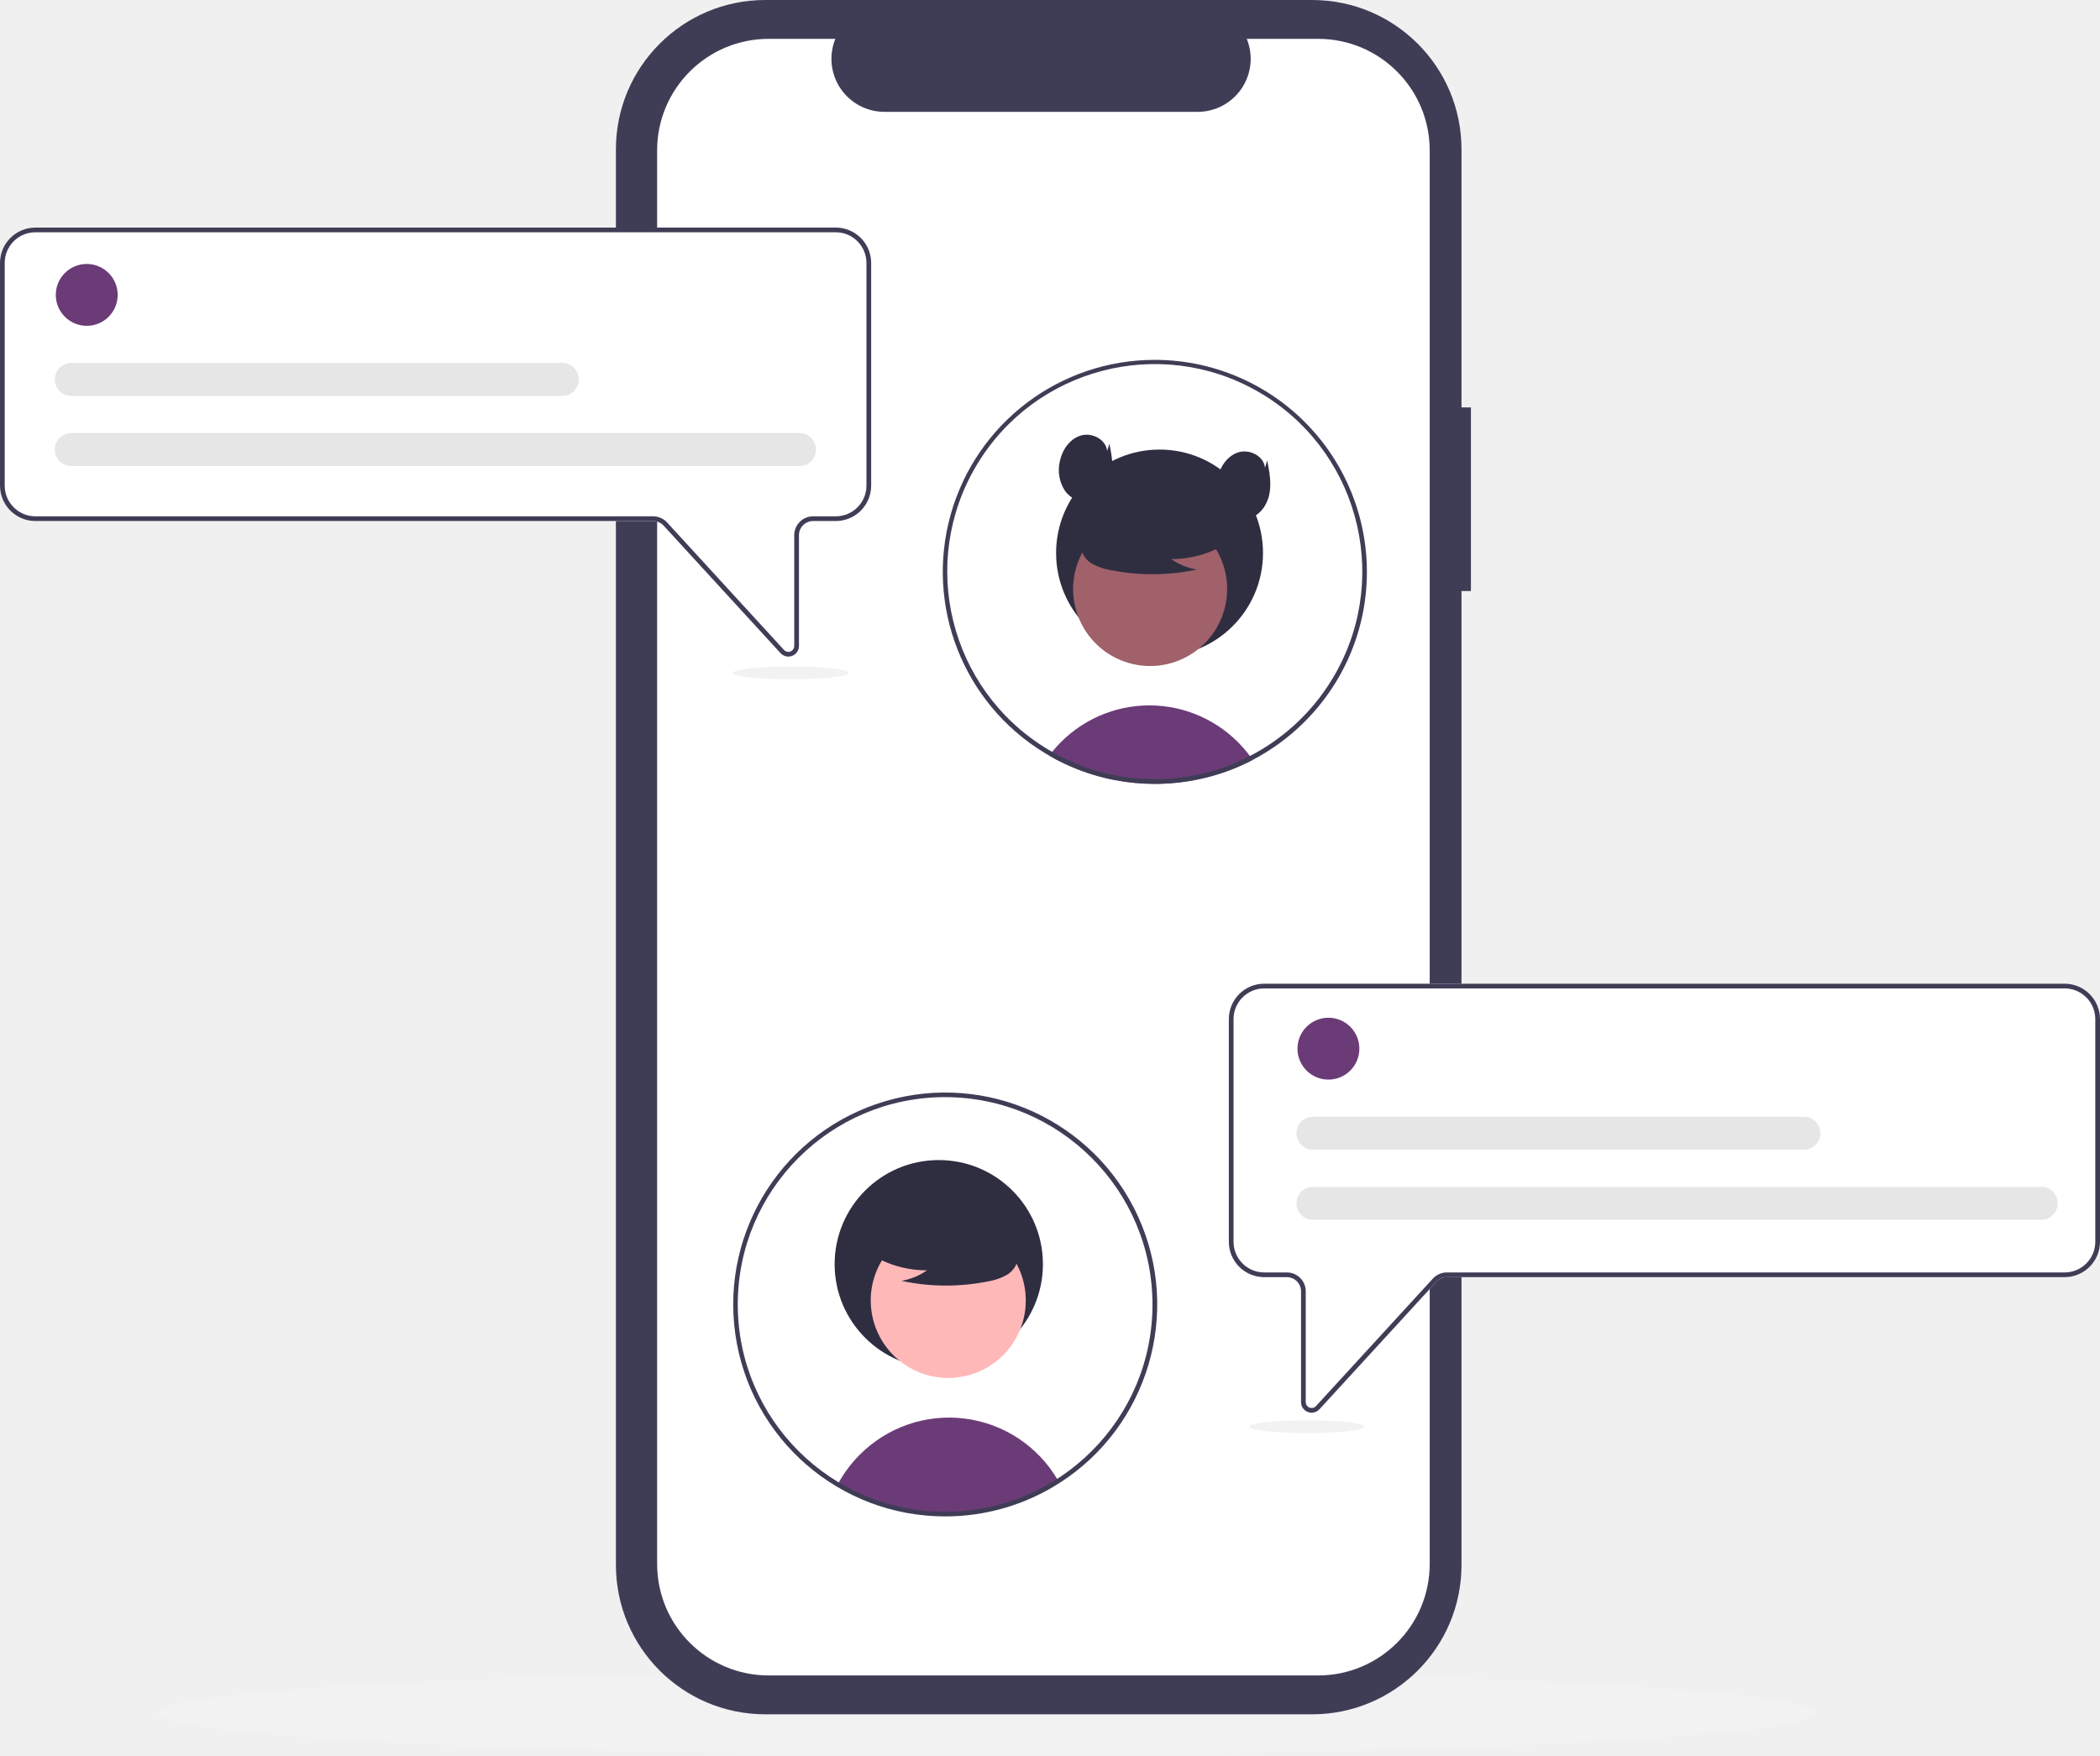
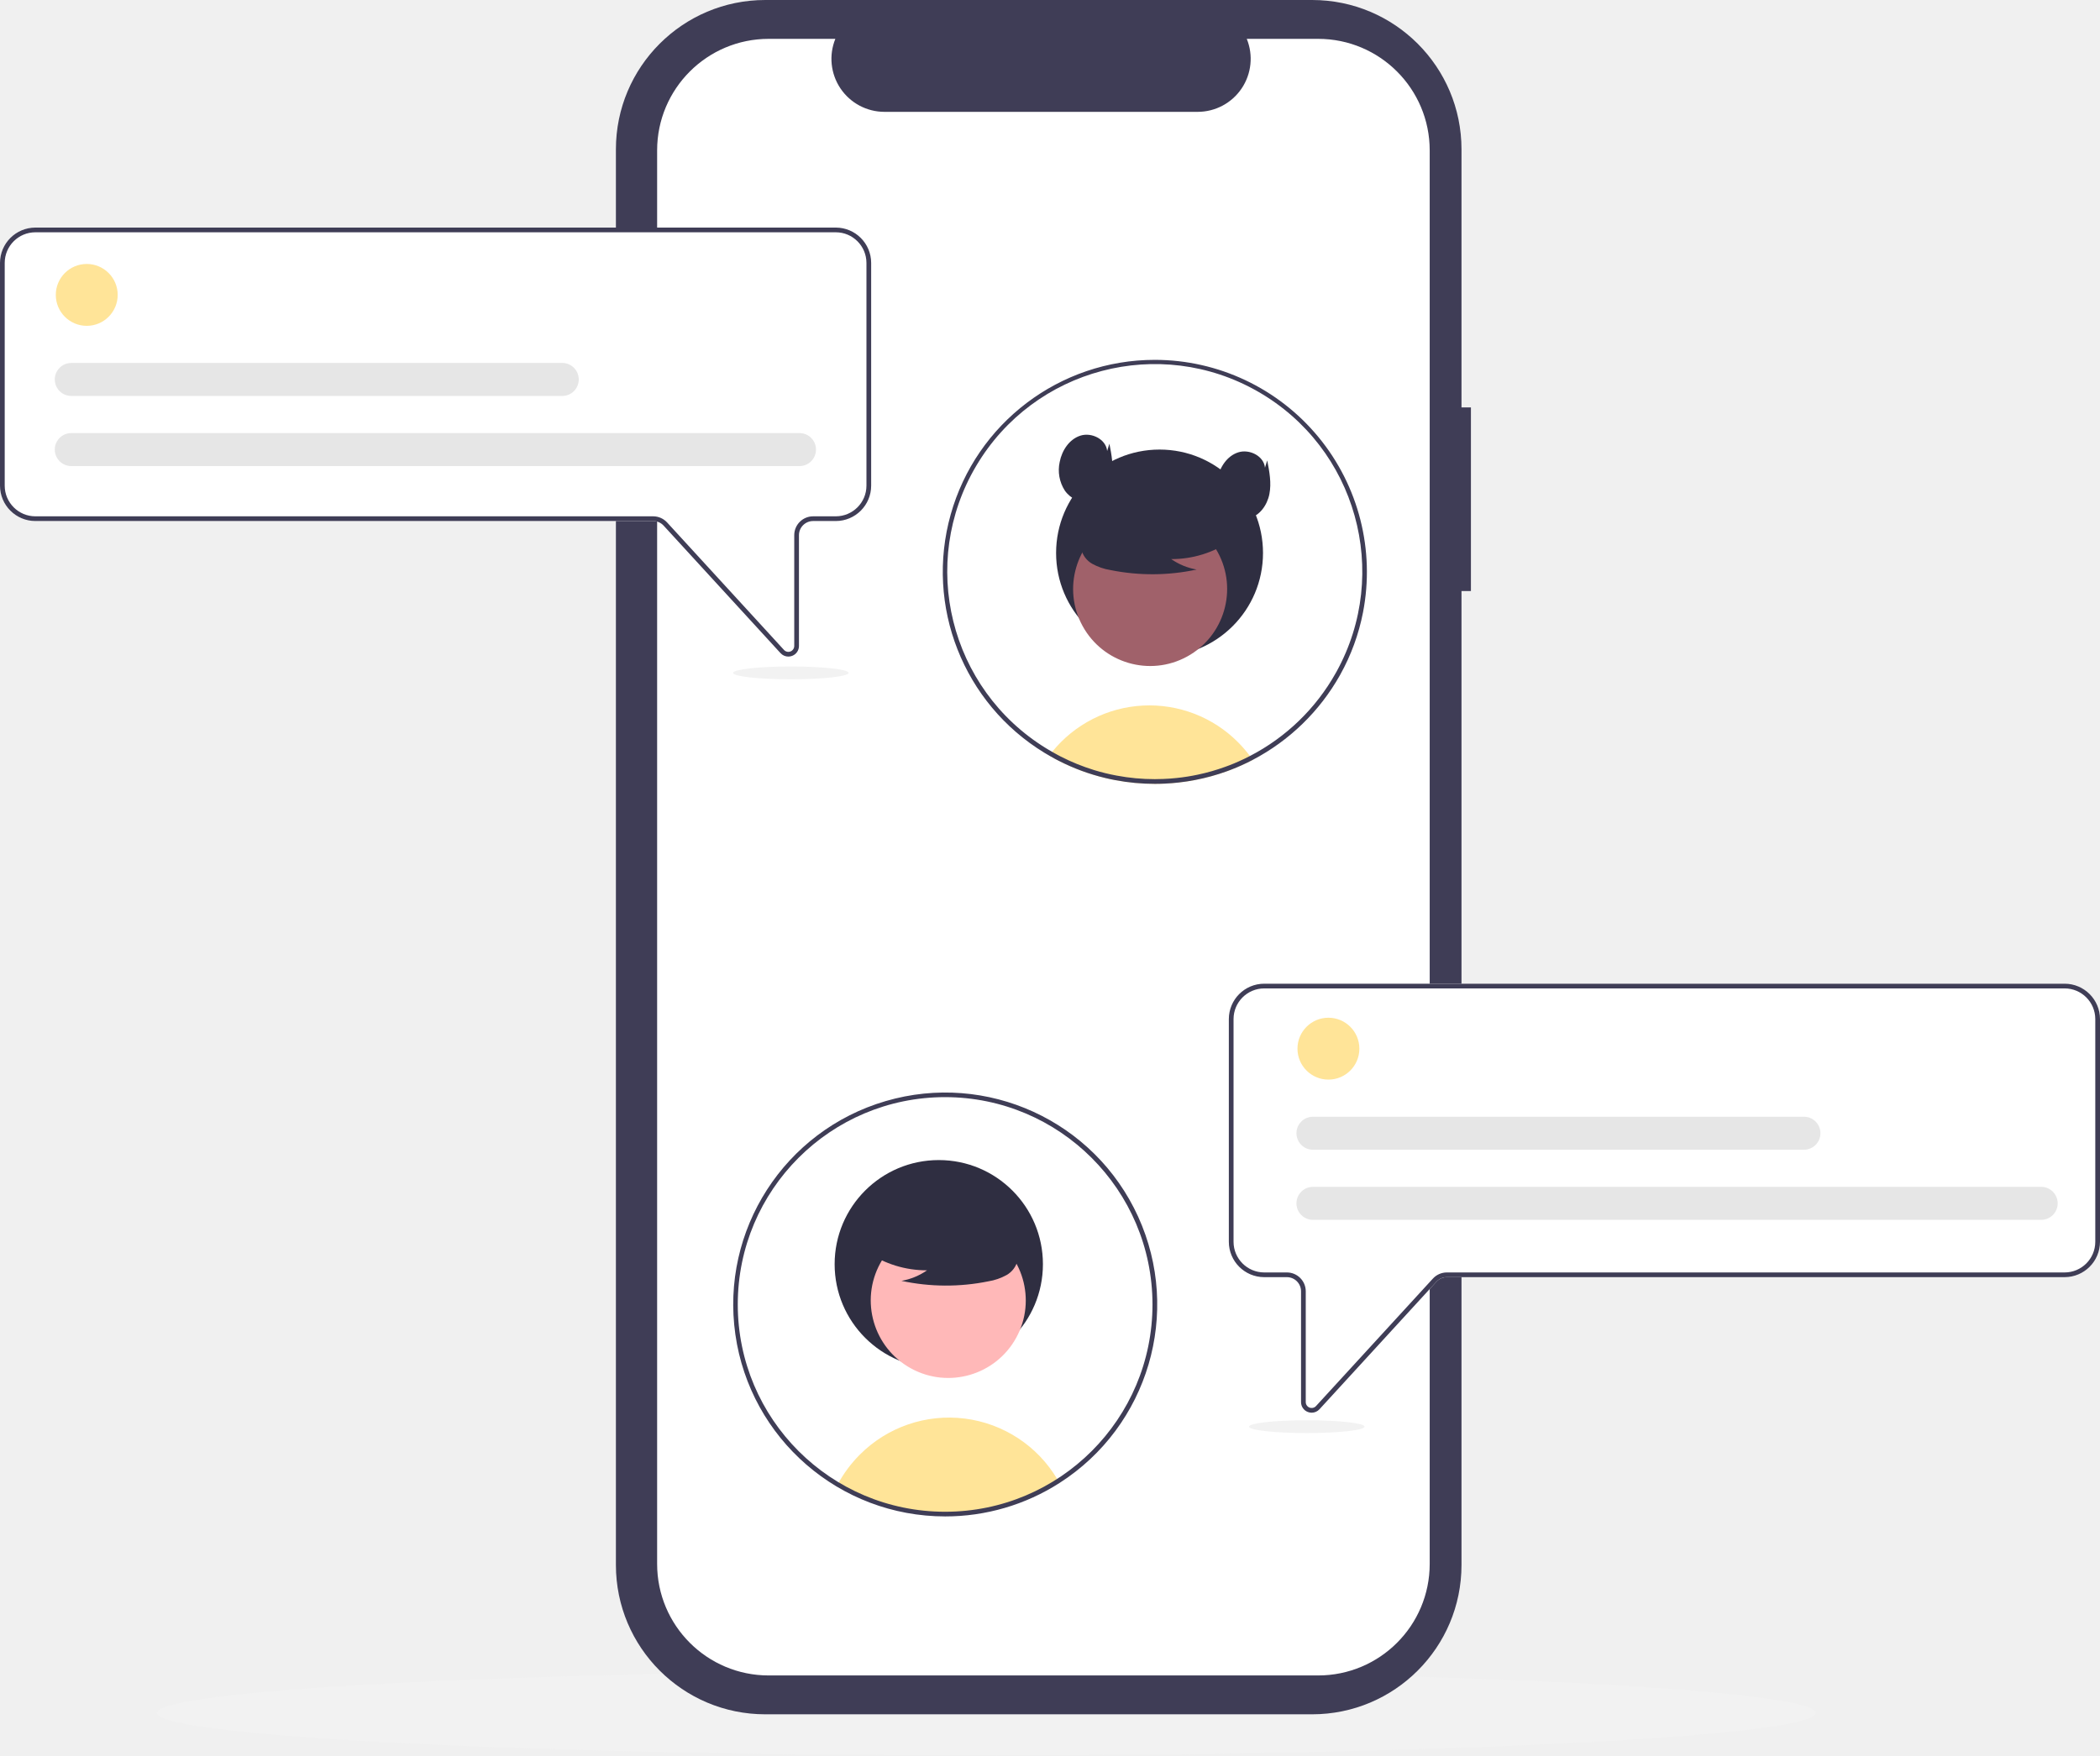
<svg xmlns="http://www.w3.org/2000/svg" data-name="Layer 1" width="891.295" height="745.194" viewBox="0 0 891.295 745.194">
  <ellipse cx="418.644" cy="727.194" rx="352" ry="18" fill="#f2f2f2" />
  <path d="M778.65,250.35h-3.999V140.805a63.402,63.402,0,0,0-63.402-63.402H479.162a63.402,63.402,0,0,0-63.402,63.402v600.974a63.402,63.402,0,0,0,63.402,63.402H711.249a63.402,63.402,0,0,0,63.402-63.402V328.326h3.999Z" transform="translate(-154.3525 -77.40283)" fill="#3f3d56" />
  <path d="M761.156,141.247v600.09a47.351,47.351,0,0,1-47.35,47.35h-233.2a47.351,47.351,0,0,1-47.35-47.35v-600.09a47.351,47.351,0,0,1,47.35-47.35h28.29a22.507,22.507,0,0,0,20.83,30.99h132.96a22.507,22.507,0,0,0,20.83-30.99h30.29A47.351,47.351,0,0,1,761.156,141.247Z" transform="translate(-154.3525 -77.40283)" fill="#fff" />
-   <path d="M686.03,400.003q-2.325,1.215-4.73,2.3-2.19.99-4.45,1.86c-.55.21-1.11.42-1.67.63a89.528,89.528,0,0,1-13.6,3.75q-3.435.675-6.96,1.06-2.91.33-5.88.47c-1.41.07-2.82.1-4.24.1a89.841,89.841,0,0,1-16.76-1.57c-1.44-.26-2.85-.57-4.26-.91a88.778,88.778,0,0,1-19.67-7.26c-.56-.28-1.12-.58-1.68-.87-.83-.44-1.64-.9-2.45-1.38.39-.54.81-1.07,1.24-1.59a53.034,53.034,0,0,1,78.87-4.1,54.277,54.277,0,0,1,5.06,5.86C685.26,398.893,685.65,399.443,686.03,400.003Z" transform="translate(-154.3525 -77.40283)" fill="#6b3b77" />
+   <path d="M686.03,400.003q-2.325,1.215-4.73,2.3-2.19.99-4.45,1.86c-.55.21-1.11.42-1.67.63a89.528,89.528,0,0,1-13.6,3.75q-3.435.675-6.96,1.06-2.91.33-5.88.47c-1.41.07-2.82.1-4.24.1a89.841,89.841,0,0,1-16.76-1.57c-1.44-.26-2.85-.57-4.26-.91a88.778,88.778,0,0,1-19.67-7.26c-.56-.28-1.12-.58-1.68-.87-.83-.44-1.64-.9-2.45-1.38.39-.54.81-1.07,1.24-1.59a53.034,53.034,0,0,1,78.87-4.1,54.277,54.277,0,0,1,5.06,5.86C685.26,398.893,685.65,399.443,686.03,400.003Z" transform="translate(-154.3525 -77.40283)" fill="#ffe498" />
  <circle cx="492.143" cy="234.764" r="43.91" fill="#2f2e41" />
  <circle cx="642.499" cy="327.462" r="32.681" transform="translate(-232.6876 270.9066) rotate(-28.66315)" fill="#a0616a" />
  <path d="M676.839,306.906a44.448,44.448,0,0,1-25.402,7.85,27.238,27.238,0,0,0,10.796,4.442,89.628,89.628,0,0,1-36.61.206,23.694,23.694,0,0,1-7.664-2.632,9.699,9.699,0,0,1-4.731-6.327c-.803-4.589,2.772-8.757,6.488-11.567a47.858,47.858,0,0,1,40.217-8.036c4.492,1.161,8.993,3.123,11.911,6.731s3.782,9.17,1.002,12.885Z" transform="translate(-154.3525 -77.40283)" fill="#2f2e41" />
  <path d="M644.5,230.173a89.987,89.987,0,0,0-46.84,166.83l.58.34q.72.435,1.44.84c.81.48,1.62.94,2.45,1.38.56.29,1.12.59,1.68.87a88.778,88.778,0,0,0,19.67,7.26c1.41.34,2.82.65,4.26.91a89.841,89.841,0,0,0,16.76,1.57c1.42,0,2.83-.03,4.24-.1q2.97-.135,5.88-.47,3.525-.39,6.96-1.06a89.528,89.528,0,0,0,13.6-3.75c.56-.21,1.12-.42,1.67-.63q2.265-.87,4.45-1.86,2.4-1.08,4.73-2.3a90.792,90.792,0,0,0,37.04-35.97c.04-.08.09-.16.13-.24a89.306,89.306,0,0,0,9.65-26.41,90.051,90.051,0,0,0-88.35-107.21Zm77.06,132.45c-.08.14-.15.28-.23.41a88.172,88.172,0,0,1-36.48,35.32q-2.295,1.2-4.67,2.25c-1.31.59-2.65,1.15-4,1.67-.57.22-1.15.44-1.73.64a85.721,85.721,0,0,1-11.73,3.36,84.695,84.695,0,0,1-8.95,1.41c-1.85.2-3.73.34-5.62.41-1.21.05-2.43.08-3.65.08a86.762,86.762,0,0,1-16.22-1.51,85.625,85.625,0,0,1-9.63-2.36,88.466,88.466,0,0,1-13.99-5.67c-.52-.27-1.04-.54-1.55-.82-.73-.39-1.47-.79-2.19-1.22-.54-.3-1.08-.62-1.61-.94-.31-.18-.62-.37-.93-.56a88.069,88.069,0,1,1,123.18-32.47Z" transform="translate(-154.3525 -77.40283)" fill="#3f3d56" />
  <path d="M624.26,268.863c-.472-4.968-6.558-8.026-11.318-6.526s-7.884,6.293-8.829,11.193a16.057,16.057,0,0,0,2.165,12.122c2.406,3.462,6.827,5.623,10.95,4.744,4.707-1.003,7.968-5.6,8.901-10.321s.007-9.589-.919-14.312Z" transform="translate(-154.3525 -77.40283)" fill="#2f2e41" />
  <path d="M691.242,275.96c-.472-4.968-6.559-8.026-11.318-6.526s-7.884,6.293-8.829,11.193a16.057,16.057,0,0,0,2.165,12.122c2.406,3.462,6.827,5.623,10.95,4.744,4.707-1.003,7.968-5.6,8.901-10.321s.007-9.589-.919-14.312Z" transform="translate(-154.3525 -77.40283)" fill="#2f2e41" />
  <path d="M488.936,356.142a4.475,4.475,0,0,1-3.307-1.464L436.008,300.544a6.02,6.02,0,0,0-4.426-1.947H169.362a15.026,15.026,0,0,1-15.009-15.009V189.025a15.026,15.026,0,0,1,15.009-15.009H509.087A15.026,15.026,0,0,1,524.096,189.025v94.562A15.026,15.026,0,0,1,509.087,298.597h-9.631a6.012,6.012,0,0,0-6.005,6.005v47.033a4.474,4.474,0,0,1-2.87,4.196A4.526,4.526,0,0,1,488.936,356.142Z" transform="translate(-154.3525 -77.40283)" fill="#fff" />
  <path d="M488.936,356.142a4.475,4.475,0,0,1-3.307-1.464L436.008,300.544a6.02,6.02,0,0,0-4.426-1.947H169.362a15.026,15.026,0,0,1-15.009-15.009V189.025a15.026,15.026,0,0,1,15.009-15.009H509.087A15.026,15.026,0,0,1,524.096,189.025v94.562A15.026,15.026,0,0,1,509.087,298.597h-9.631a6.012,6.012,0,0,0-6.005,6.005v47.033a4.474,4.474,0,0,1-2.87,4.196A4.526,4.526,0,0,1,488.936,356.142ZM169.362,176.016A13.024,13.024,0,0,0,156.353,189.025v94.562a13.024,13.024,0,0,0,13.009,13.009H431.581a8.024,8.024,0,0,1,5.9,2.596l49.622,54.133a2.503,2.503,0,0,0,4.347-1.691v-47.033a8.014,8.014,0,0,1,8.005-8.005H509.087a13.024,13.024,0,0,0,13.009-13.009V189.025A13.024,13.024,0,0,0,509.087,176.016Z" transform="translate(-154.3525 -77.40283)" fill="#3f3d56" />
-   <circle cx="36.816" cy="125.193" r="13.134" fill="#6b3b77" />
+   <circle cx="36.816" cy="125.193" r="13.134" fill="#ffe498" />
  <path d="M493.764,275.269H184.684a7.005,7.005,0,1,1,0-14.009H493.764a7.005,7.005,0,0,1,0,14.009Z" transform="translate(-154.3525 -77.40283)" fill="#e6e6e6" />
  <path d="M393.073,245.5H184.684a7.005,7.005,0,1,1,0-14.009H393.073a7.005,7.005,0,0,1,0,14.009Z" transform="translate(-154.3525 -77.40283)" fill="#e6e6e6" />
  <path d="M709.419,676.831a4.474,4.474,0,0,1-2.87-4.196v-47.033a6.012,6.012,0,0,0-6.005-6.005H690.913a15.026,15.026,0,0,1-15.009-15.009V510.025A15.026,15.026,0,0,1,690.913,495.016H1030.638a15.026,15.026,0,0,1,15.009,15.009v94.562a15.026,15.026,0,0,1-15.009,15.009H768.419a6.02,6.02,0,0,0-4.426,1.947l-49.622,54.133a4.475,4.475,0,0,1-3.307,1.464A4.526,4.526,0,0,1,709.419,676.831Z" transform="translate(-154.3525 -77.40283)" fill="#fff" />
  <path d="M709.419,676.831a4.474,4.474,0,0,1-2.87-4.196v-47.033a6.012,6.012,0,0,0-6.005-6.005H690.913a15.026,15.026,0,0,1-15.009-15.009V510.025A15.026,15.026,0,0,1,690.913,495.016H1030.638a15.026,15.026,0,0,1,15.009,15.009v94.562a15.026,15.026,0,0,1-15.009,15.009H768.419a6.02,6.02,0,0,0-4.426,1.947l-49.622,54.133a4.475,4.475,0,0,1-3.307,1.464A4.526,4.526,0,0,1,709.419,676.831ZM690.913,497.016A13.024,13.024,0,0,0,677.904,510.025v94.562A13.024,13.024,0,0,0,690.913,617.597h9.631a8.014,8.014,0,0,1,8.005,8.005v47.033a2.503,2.503,0,0,0,4.347,1.691l49.622-54.133a8.024,8.024,0,0,1,5.9-2.596h262.22a13.024,13.024,0,0,0,13.009-13.009V510.025a13.024,13.024,0,0,0-13.009-13.009Z" transform="translate(-154.3525 -77.40283)" fill="#3f3d56" />
-   <path d="M603.53,706.113a89.069,89.069,0,0,1-93.65,1.49,54.129,54.129,0,0,1,9.4-12.65,53.433,53.433,0,0,1,83.91,10.57C603.3,705.713,603.42,705.913,603.53,706.113Z" transform="translate(-154.3525 -77.40283)" fill="#6b3b77" />
+   <path d="M603.53,706.113a89.069,89.069,0,0,1-93.65,1.49,54.129,54.129,0,0,1,9.4-12.65,53.433,53.433,0,0,1,83.91,10.57C603.3,705.713,603.42,705.913,603.53,706.113Z" transform="translate(-154.3525 -77.40283)" fill="#ffe498" />
  <circle cx="398.443" cy="536.688" r="44.202" fill="#2f2e41" />
  <circle cx="556.819" cy="629.489" r="32.898" transform="translate(-416.965 738.7288) rotate(-61.33685)" fill="#ffb8b8" />
  <path d="M522.25,608.796a44.744,44.744,0,0,0,25.571,7.902,27.419,27.419,0,0,1-10.868,4.471,90.223,90.223,0,0,0,36.853.207,23.852,23.852,0,0,0,7.715-2.65,9.764,9.764,0,0,0,4.762-6.369c.809-4.619-2.791-8.816-6.531-11.644a48.176,48.176,0,0,0-40.484-8.09c-4.522,1.169-9.053,3.144-11.99,6.776s-3.807,9.231-1.009,12.971Z" transform="translate(-154.3525 -77.40283)" fill="#2f2e41" />
  <path d="M555.5,721.173a89.972,89.972,0,1,1,48.571-14.219A89.88,89.88,0,0,1,555.5,721.173Zm0-178a88.008,88.008,0,1,0,88,88A88.1,88.1,0,0,0,555.5,543.173Z" transform="translate(-154.3525 -77.40283)" fill="#3f3d56" />
-   <circle cx="563.816" cy="445.193" r="13.134" fill="#6b3b77" />
+   <circle cx="563.816" cy="445.193" r="13.134" fill="#ffe498" />
  <path d="M1020.764,595.269H711.684a7.005,7.005,0,1,1,0-14.009h309.08a7.005,7.005,0,0,1,0,14.009Z" transform="translate(-154.3525 -77.40283)" fill="#e6e6e6" />
  <path d="M920.073,565.5H711.684a7.005,7.005,0,1,1,0-14.009H920.073a7.005,7.005,0,0,1,0,14.009Z" transform="translate(-154.3525 -77.40283)" fill="#e6e6e6" />
  <ellipse cx="554.644" cy="605.661" rx="24.504" ry="2.72" fill="#f2f2f2" />
  <ellipse cx="335.644" cy="285.661" rx="24.504" ry="2.72" fill="#f2f2f2" />
</svg>
